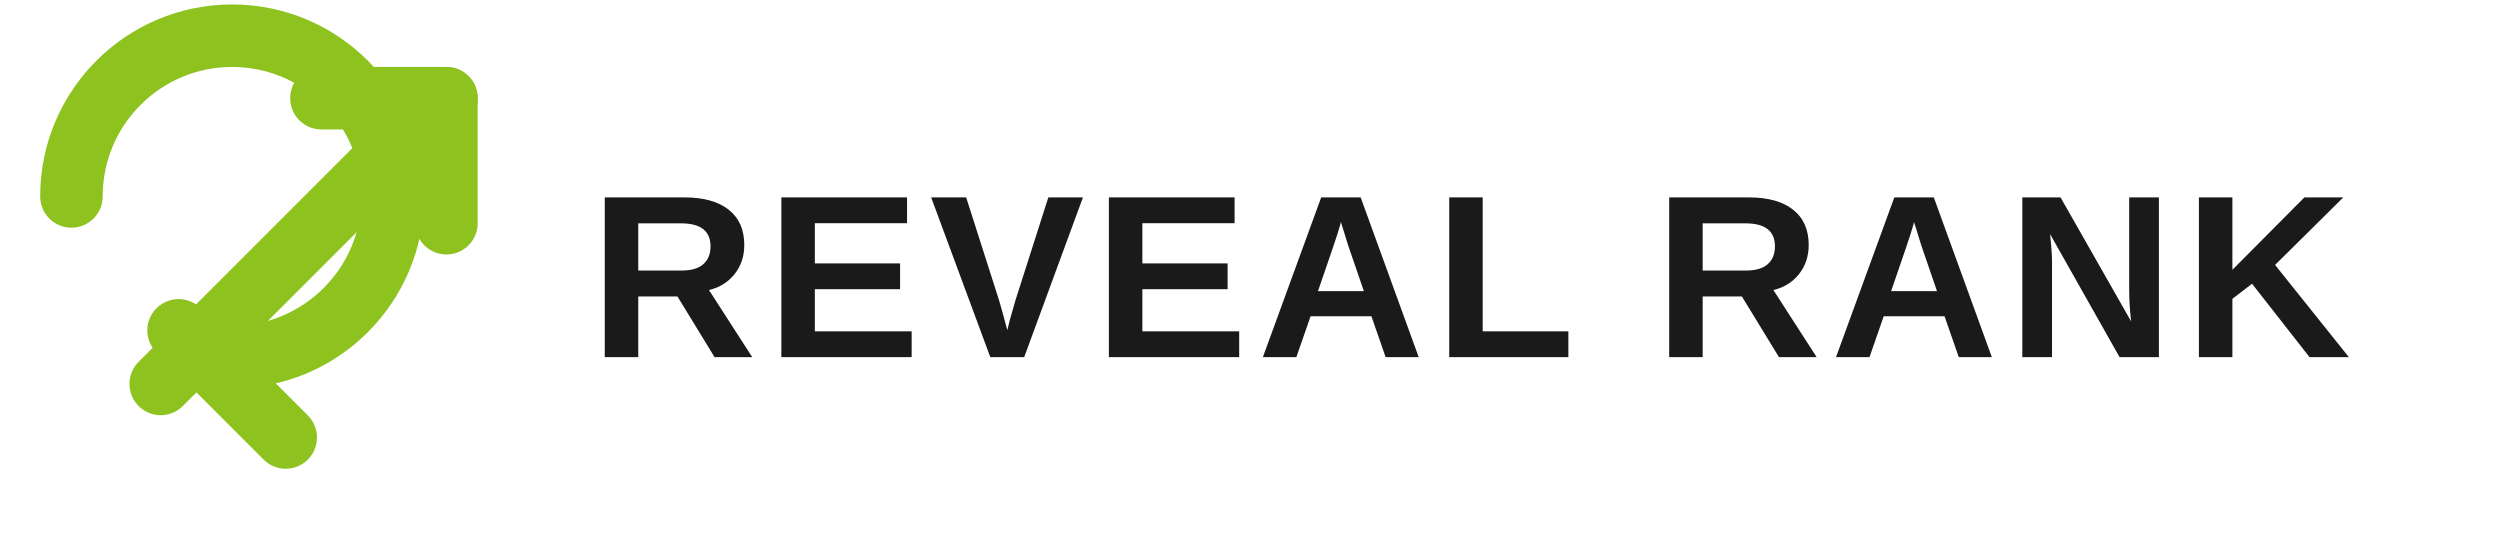
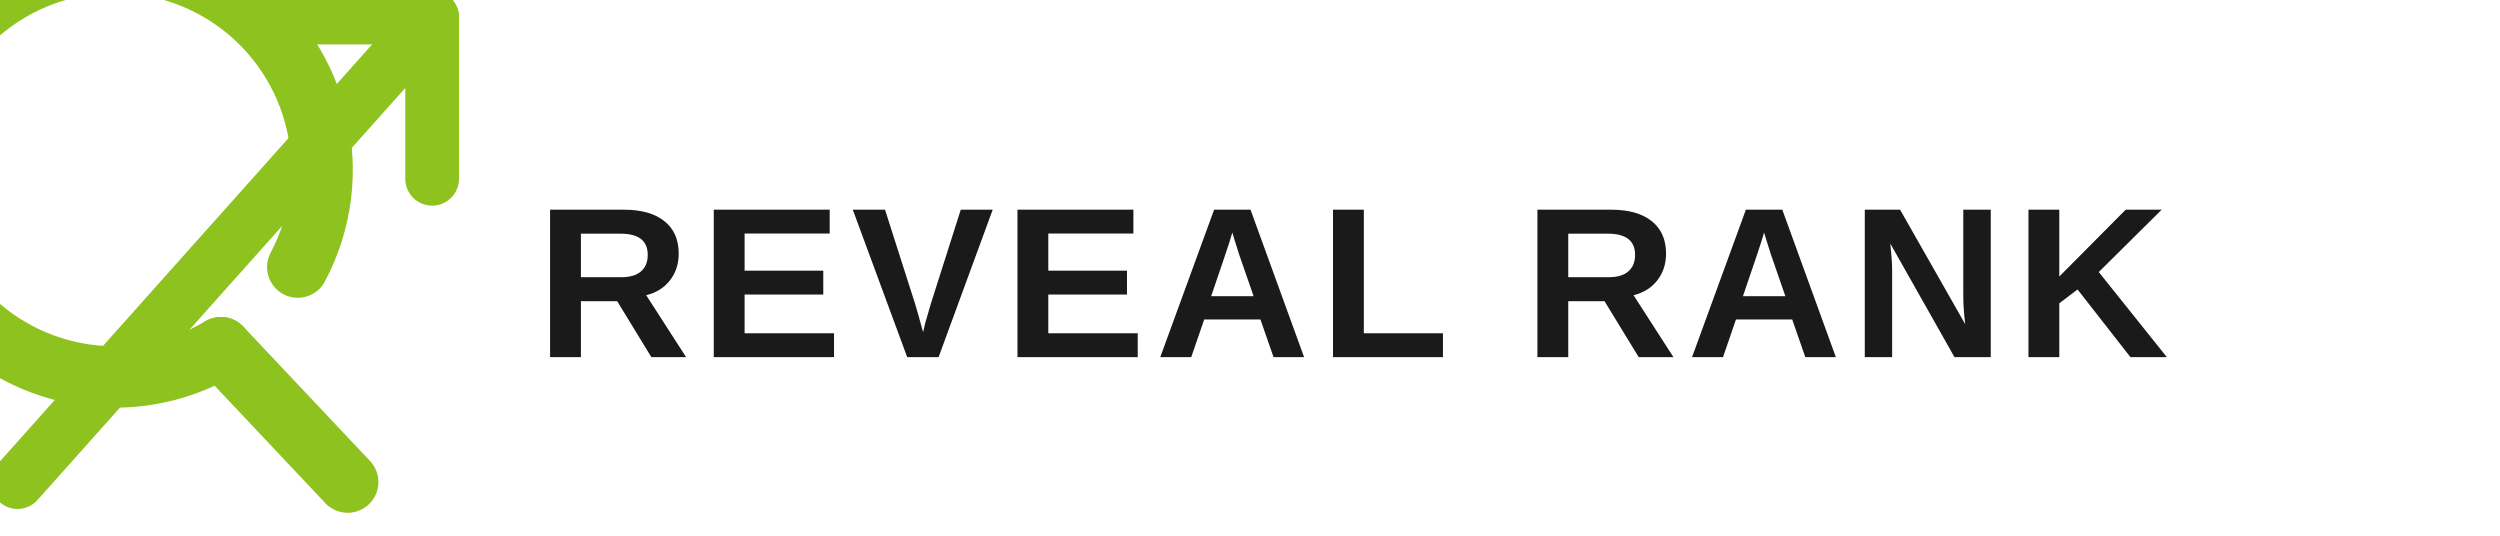
<svg xmlns="http://www.w3.org/2000/svg" viewBox="0 0 280 60" fill="none">
-   <path d="M 8 22 A 18 18 0 1 1 26 40" stroke="#8DC21F" stroke-width="7" stroke-linecap="round" fill="none" />
-   <line x1="20" y1="37" x2="32" y2="49" stroke="#8DC21F" stroke-width="7" stroke-linecap="round" />
-   <line x1="18" y1="43" x2="50" y2="11" stroke="#8DC21F" stroke-width="7" stroke-linecap="round" />
-   <polyline points="36,11 50,11 50,25" stroke="#8DC21F" stroke-width="7" stroke-linecap="round" stroke-linejoin="round" fill="none" />
-   <text x="66" y="40" font-family="Arial Black, Arial, sans-serif" font-weight="900" font-size="26" fill="#1a1a1a" letter-spacing="1">REVEAL RANK</text>
+   <g transform="translate(-24.7, -16.1) scale(0.43)">
+     <path d="M 135 107 A 54 54 0 1 0 115 128" stroke="#8DC21F" stroke-width="16" stroke-linecap="round" fill="none" />
+     <line x1="115" y1="128" x2="148" y2="163" stroke="#8DC21F" stroke-width="16" stroke-linecap="round" />
+     <line x1="62" y1="163" x2="170" y2="42" stroke="#8DC21F" stroke-width="14" stroke-linecap="round" />
+     <polyline points="128,42 170,42 170,84" stroke="#8DC21F" stroke-width="14" stroke-linecap="round" stroke-linejoin="round" fill="none" />
+   </g>
+   <text x="60" y="40" font-family="Arial Black, Arial, sans-serif" font-weight="900" font-size="24" fill="#1a1a1a" letter-spacing="1">REVEAL RANK</text>
</svg>
